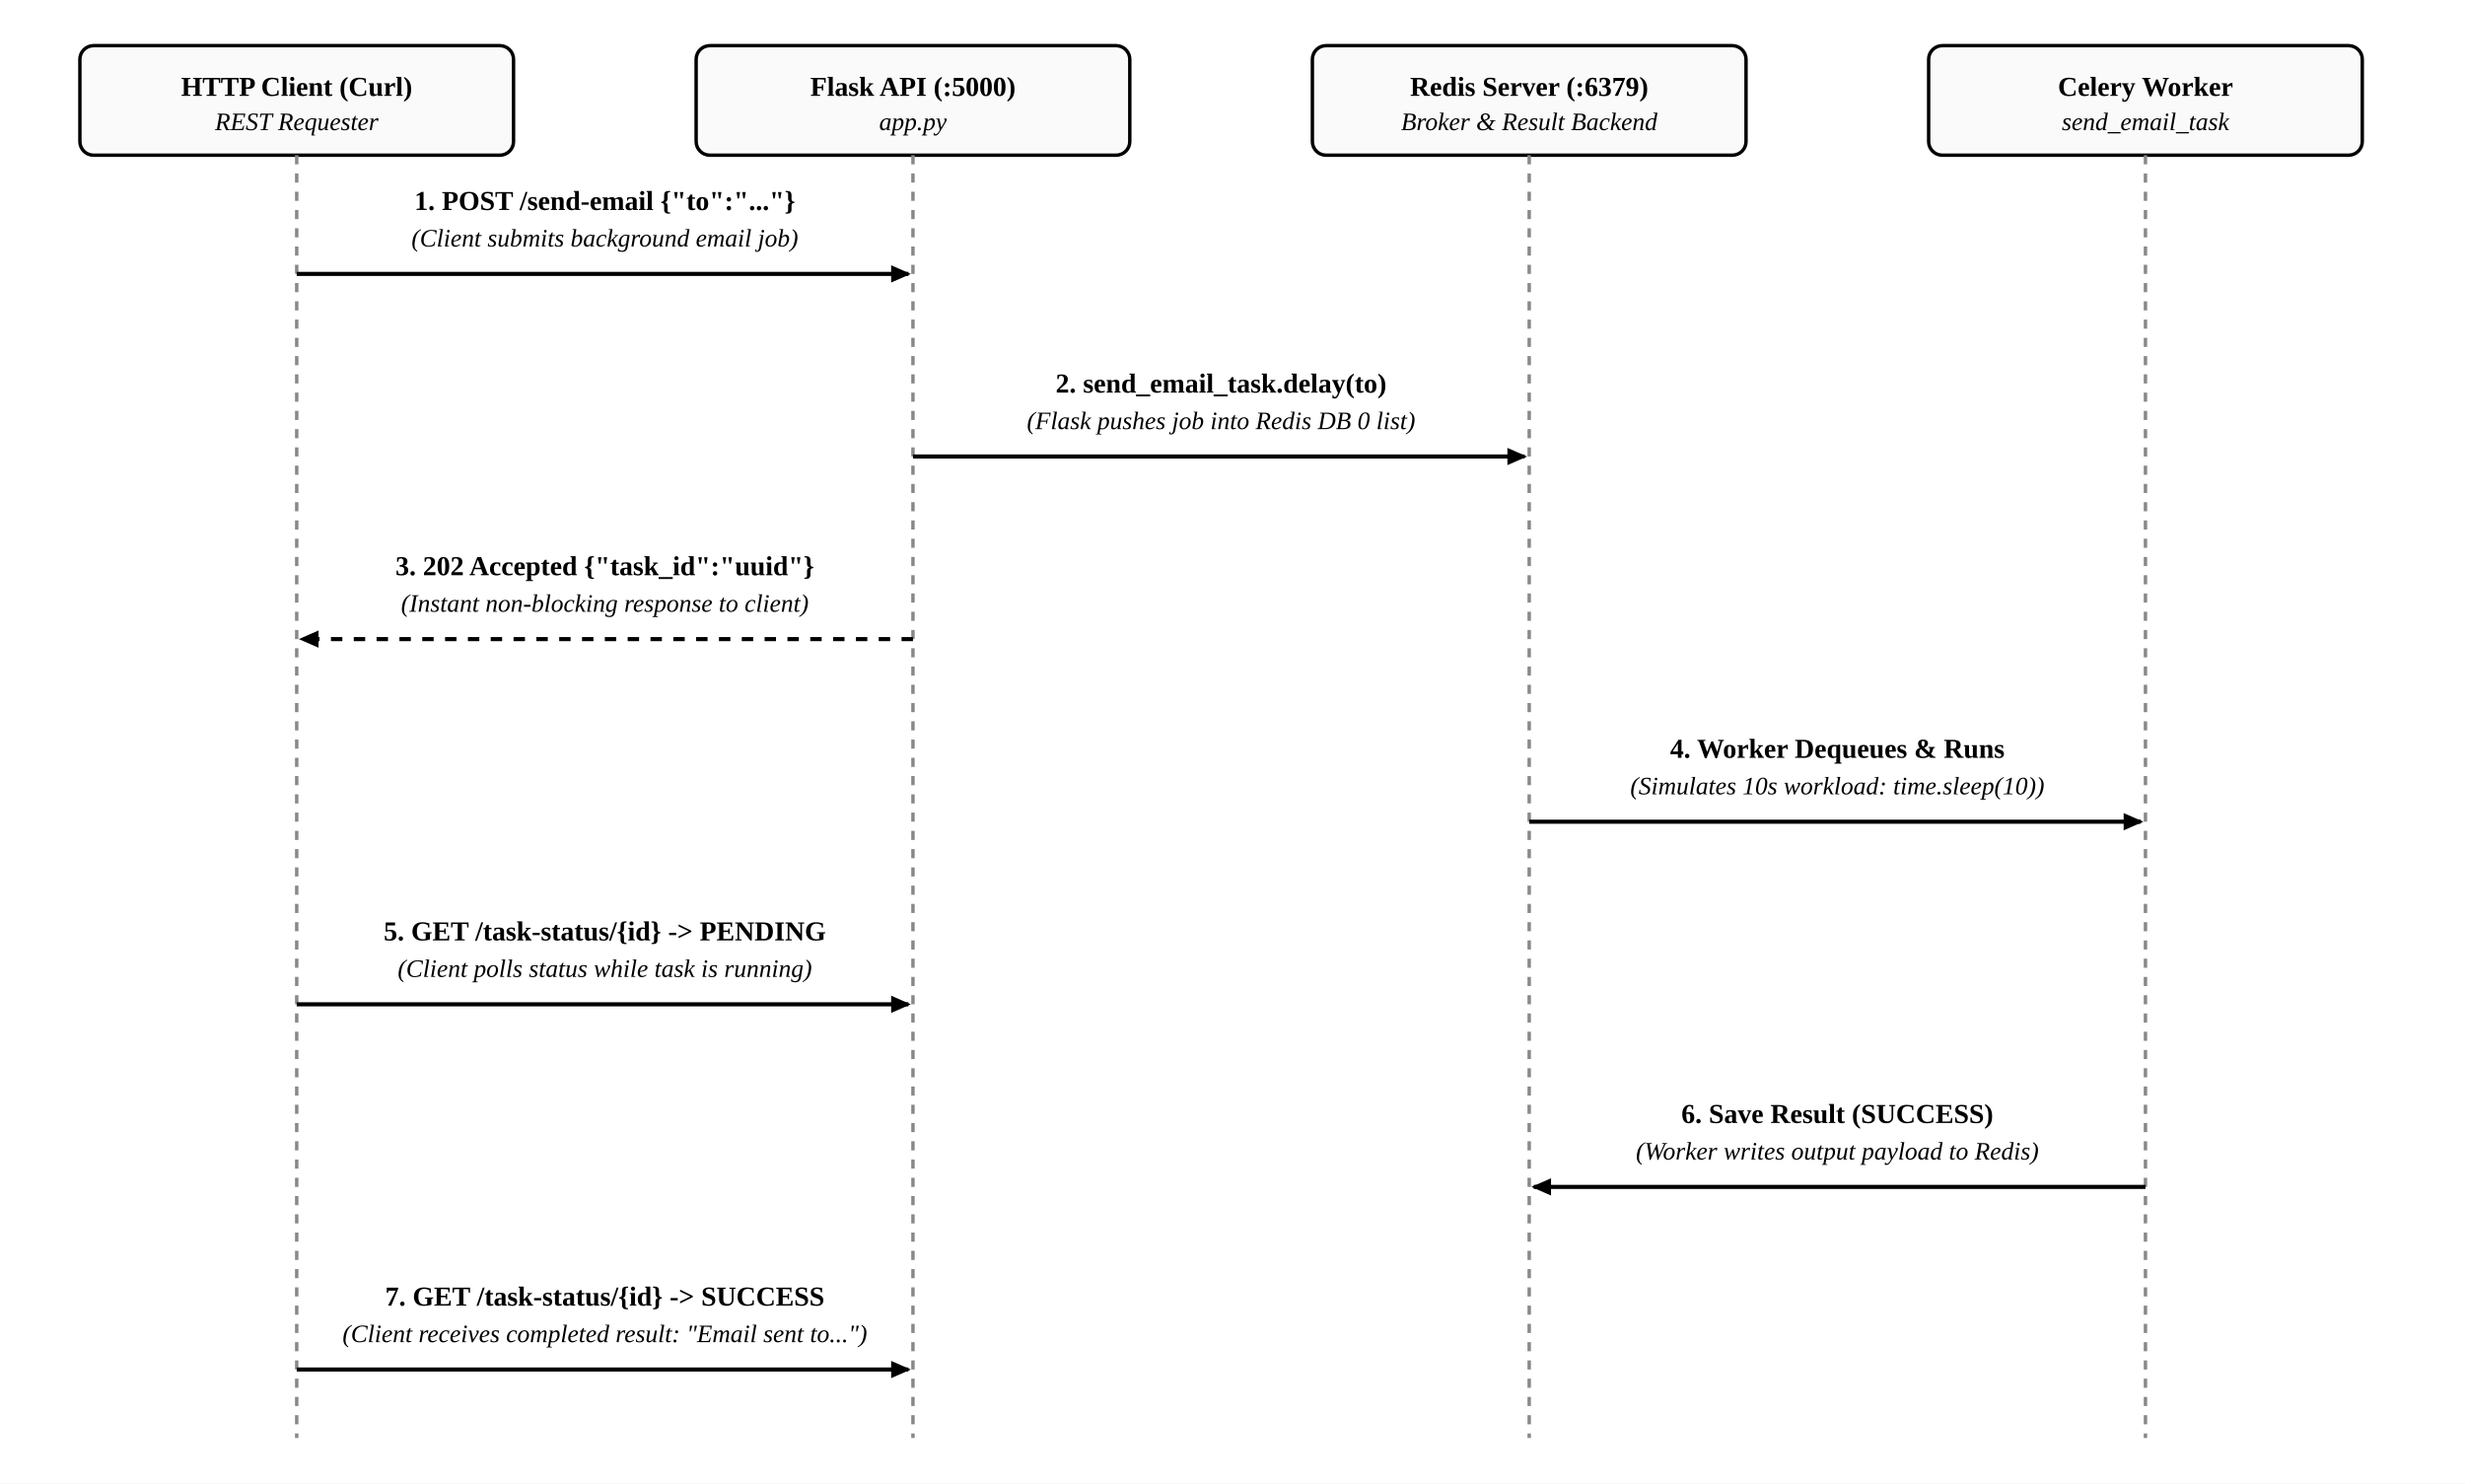
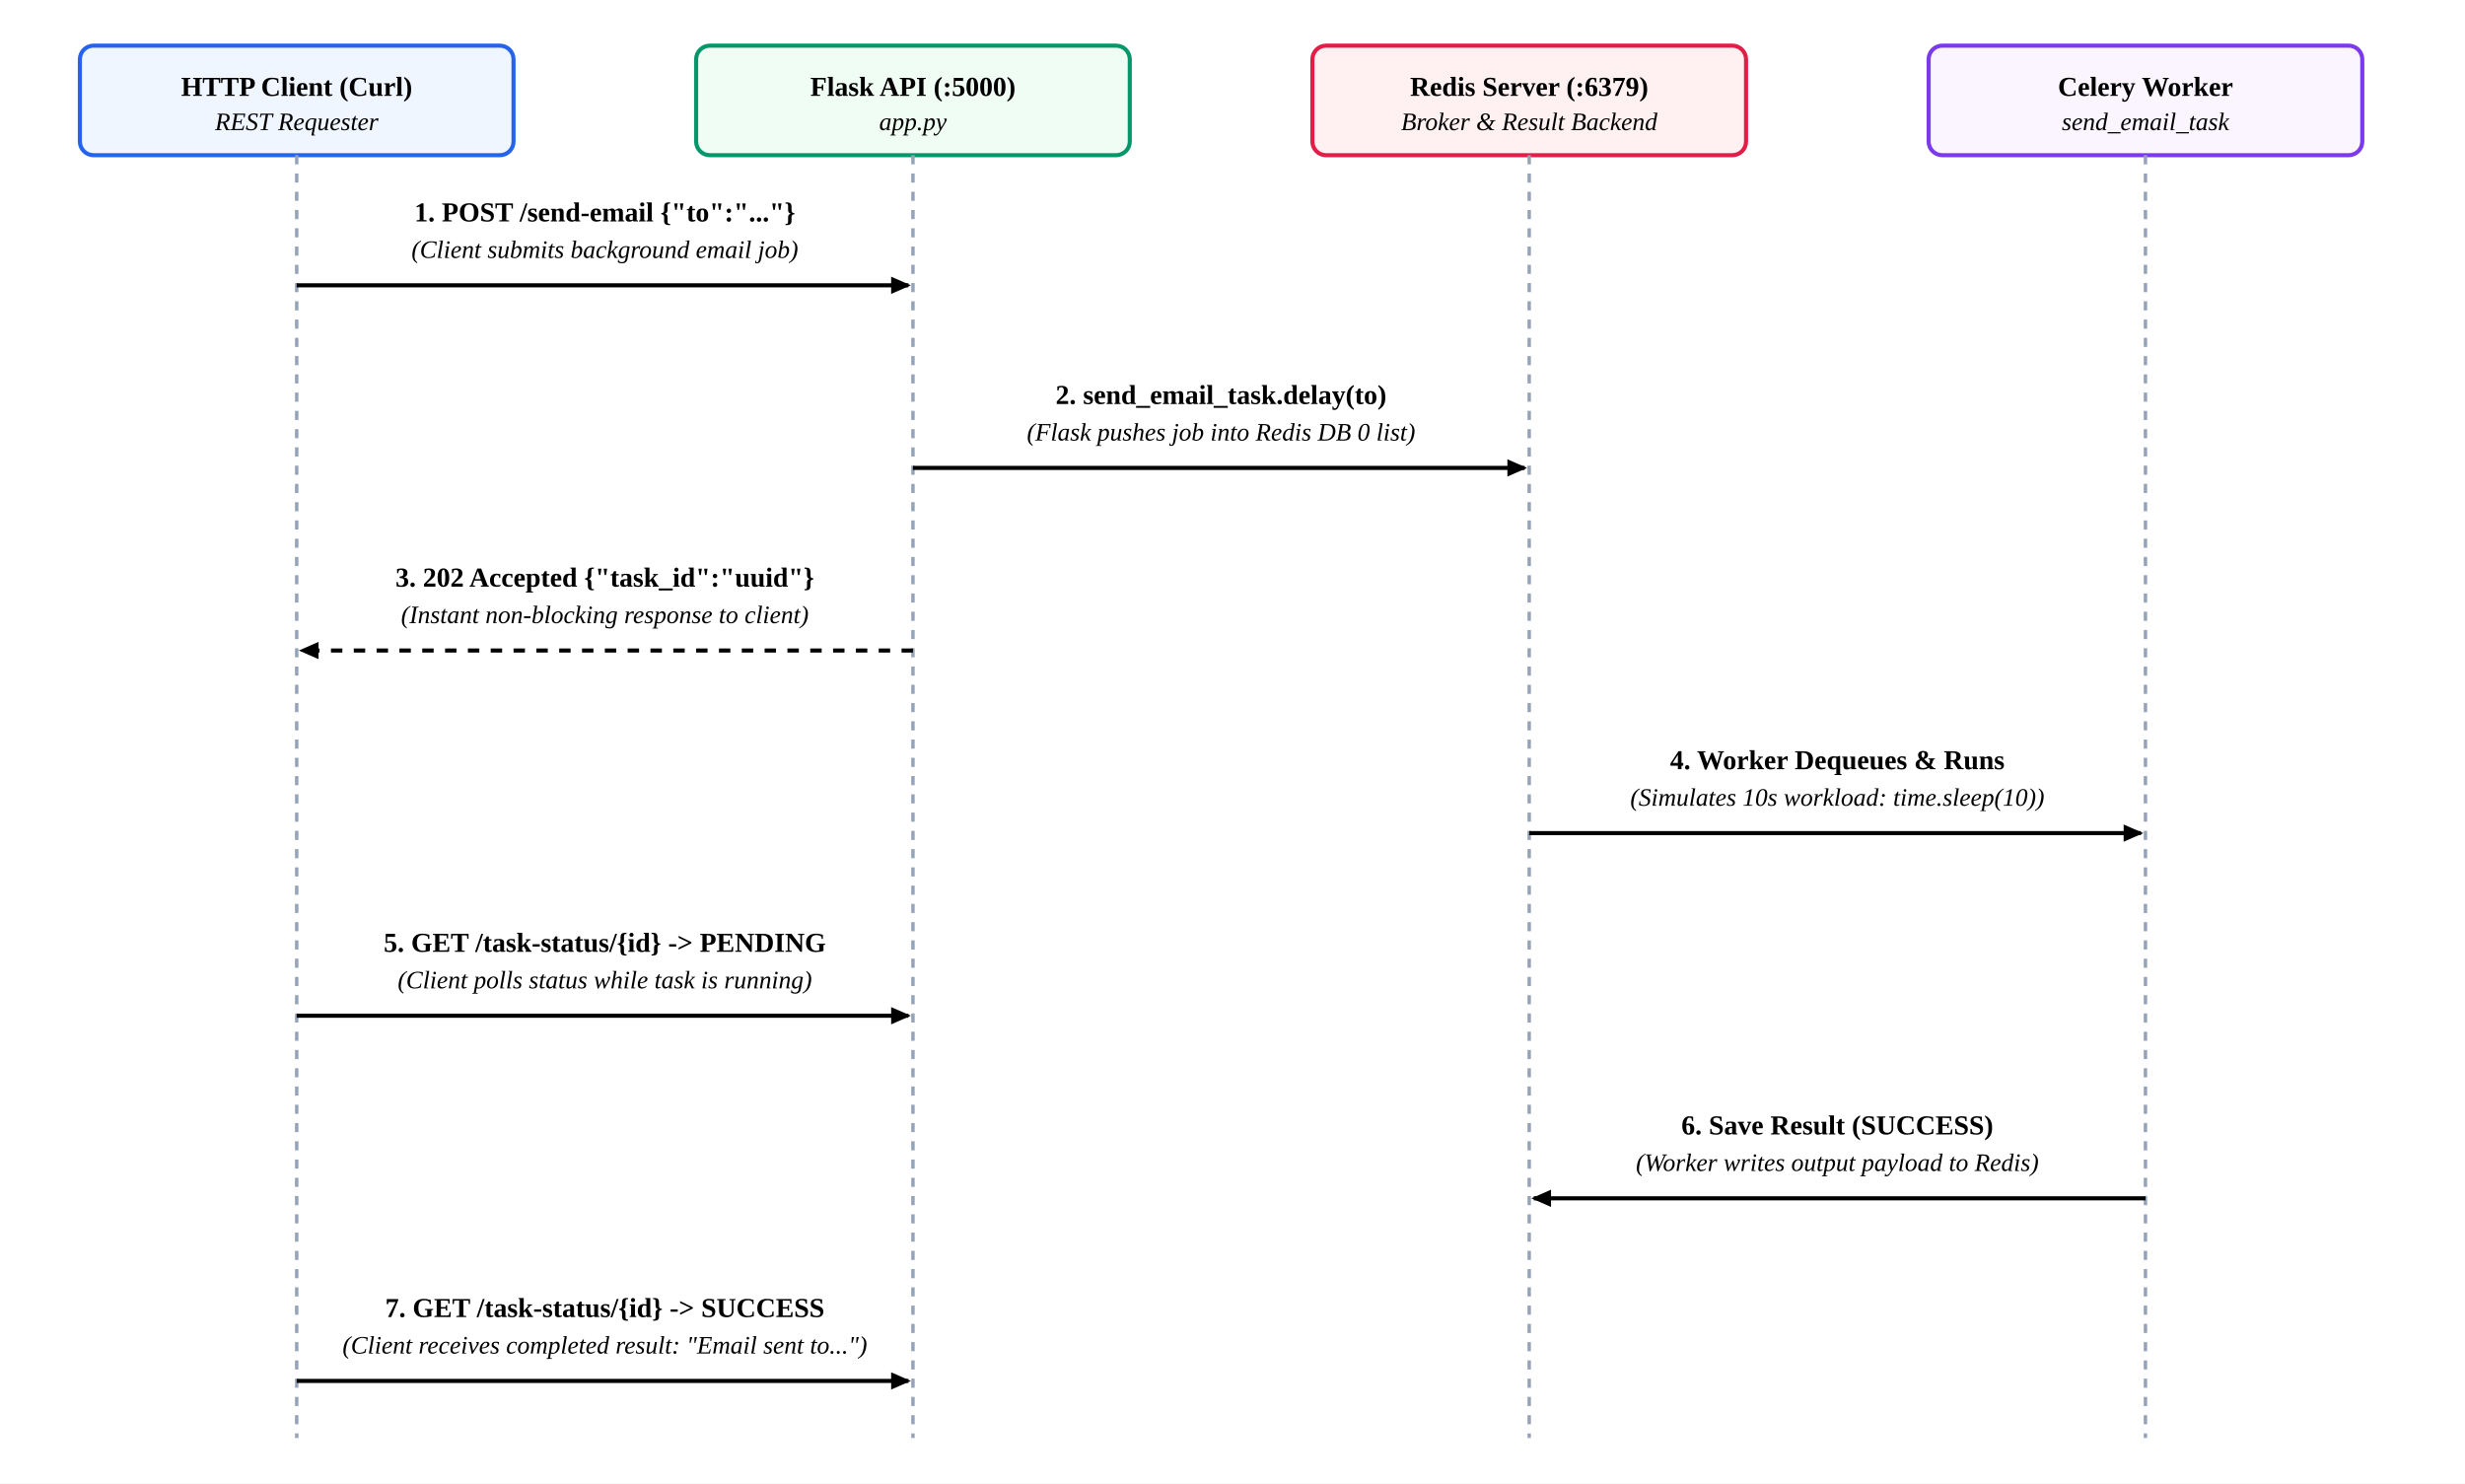
<svg xmlns="http://www.w3.org/2000/svg" viewBox="0 0 1080 650" width="1080" height="650">
  <defs>
    <style>
      text {
        font-family: "Times New Roman", Times, "Liberation Serif", serif;
        fill: #000000;
      }
      .title-text {
        font-size: 15px;
        font-weight: bold;
        fill: #000000;
      }
      .subtitle-text {
        font-size: 11px;
        font-style: italic;
        fill: #000000;
      }
      .section-heading {
        font-size: 12px;
        font-weight: bold;
        fill: #000000;
      }
      .code-font {
        font-family: "Times New Roman", Times, "Liberation Serif", serif;
        font-size: 11px;
        fill: #000000;
      }
      .body-text {
        font-size: 11px;
        fill: #000000;
      }
      .arrow-label {
        font-size: 11px;
        font-weight: bold;
        fill: #000000;
      }
      .arrow-sub {
        font-size: 10px;
        font-style: italic;
        fill: #000000;
      }
      .flow-step-title {
        font-size: 12px;
        font-weight: bold;
        fill: #000000;
      }
      .flow-step-sub {
        font-size: 11px;
        font-style: italic;
        fill: #000000;
      }
    </style>
    <marker id="arr-black" viewBox="0 0 10 10" refX="7" refY="5" markerWidth="6" markerHeight="6" orient="auto-start-reverse">
      <path d="M 0 1.5 L 8 5 L 0 8.5 z" fill="#000000" />
    </marker>
  </defs>
  <rect width="100%" height="100%" fill="#ffffff" />
-   <rect x="35" y="20" width="190" height="48" rx="6" fill="#fafafa" stroke="#000000" stroke-width="1.5" />
+   <rect x="35" y="20" width="190" height="48" rx="6" fill="#eff6ff" stroke="#2563eb" stroke-width="1.8" />
  <text x="130" y="42" text-anchor="middle" class="section-heading">HTTP Client (Curl)</text>
  <text x="130" y="57" text-anchor="middle" class="subtitle-text">REST Requester</text>
-   <line x1="130" y1="68" x2="130" y2="630" stroke="#888888" stroke-width="1.5" stroke-dasharray="4,4" />
-   <rect x="305" y="20" width="190" height="48" rx="6" fill="#fafafa" stroke="#000000" stroke-width="1.5" />
+   <line x1="130" y1="68" x2="130" y2="630" stroke="#94a3b8" stroke-width="1.5" stroke-dasharray="4,4" />
+   <rect x="305" y="20" width="190" height="48" rx="6" fill="#f0fdf4" stroke="#059669" stroke-width="1.8" />
  <text x="400" y="42" text-anchor="middle" class="section-heading">Flask API (:5000)</text>
  <text x="400" y="57" text-anchor="middle" class="subtitle-text">app.py</text>
-   <line x1="400" y1="68" x2="400" y2="630" stroke="#888888" stroke-width="1.5" stroke-dasharray="4,4" />
-   <rect x="575" y="20" width="190" height="48" rx="6" fill="#fafafa" stroke="#000000" stroke-width="1.5" />
+   <line x1="400" y1="68" x2="400" y2="630" stroke="#94a3b8" stroke-width="1.5" stroke-dasharray="4,4" />
+   <rect x="575" y="20" width="190" height="48" rx="6" fill="#fff1f2" stroke="#e11d48" stroke-width="1.8" />
  <text x="670" y="42" text-anchor="middle" class="section-heading">Redis Server (:6379)</text>
  <text x="670" y="57" text-anchor="middle" class="subtitle-text">Broker &amp; Result Backend</text>
-   <line x1="670" y1="68" x2="670" y2="630" stroke="#888888" stroke-width="1.5" stroke-dasharray="4,4" />
-   <rect x="845" y="20" width="190" height="48" rx="6" fill="#fafafa" stroke="#000000" stroke-width="1.5" />
+   <line x1="670" y1="68" x2="670" y2="630" stroke="#94a3b8" stroke-width="1.5" stroke-dasharray="4,4" />
+   <rect x="845" y="20" width="190" height="48" rx="6" fill="#faf5ff" stroke="#7c3aed" stroke-width="1.8" />
  <text x="940" y="42" text-anchor="middle" class="section-heading">Celery Worker</text>
  <text x="940" y="57" text-anchor="middle" class="subtitle-text">send_email_task</text>
-   <line x1="940" y1="68" x2="940" y2="630" stroke="#888888" stroke-width="1.5" stroke-dasharray="4,4" />
-   <line x1="130" y1="120" x2="398" y2="120" stroke="#000000" stroke-width="1.8" marker-end="url(#arr-black)" />
-   <text x="265" y="92" text-anchor="middle" class="flow-step-title">1. POST /send-email {"to":"..."}</text>
-   <text x="265" y="108" text-anchor="middle" class="flow-step-sub">(Client submits background email job)</text>
-   <line x1="400" y1="200" x2="668" y2="200" stroke="#000000" stroke-width="1.8" marker-end="url(#arr-black)" />
-   <text x="535" y="172" text-anchor="middle" class="flow-step-title">2. send_email_task.delay(to)</text>
-   <text x="535" y="188" text-anchor="middle" class="flow-step-sub">(Flask pushes job into Redis DB 0 list)</text>
-   <line x1="400" y1="280" x2="132" y2="280" stroke="#000000" stroke-width="1.8" stroke-dasharray="5,5" marker-end="url(#arr-black)" />
-   <text x="265" y="252" text-anchor="middle" class="flow-step-title">3. 202 Accepted {"task_id":"uuid"}</text>
-   <text x="265" y="268" text-anchor="middle" class="flow-step-sub">(Instant non-blocking response to client)</text>
-   <line x1="670" y1="360" x2="938" y2="360" stroke="#000000" stroke-width="1.8" marker-end="url(#arr-black)" />
-   <text x="805" y="332" text-anchor="middle" class="flow-step-title">4. Worker Dequeues &amp; Runs</text>
-   <text x="805" y="348" text-anchor="middle" class="flow-step-sub">(Simulates 10s workload: time.sleep(10))</text>
-   <line x1="130" y1="440" x2="398" y2="440" stroke="#000000" stroke-width="1.8" marker-end="url(#arr-black)" />
-   <text x="265" y="412" text-anchor="middle" class="flow-step-title">5. GET /task-status/{id} -&gt; PENDING</text>
-   <text x="265" y="428" text-anchor="middle" class="flow-step-sub">(Client polls status while task is running)</text>
-   <line x1="940" y1="520" x2="672" y2="520" stroke="#000000" stroke-width="1.8" marker-end="url(#arr-black)" />
-   <text x="805" y="492" text-anchor="middle" class="flow-step-title">6. Save Result (SUCCESS)</text>
-   <text x="805" y="508" text-anchor="middle" class="flow-step-sub">(Worker writes output payload to Redis)</text>
-   <line x1="130" y1="600" x2="398" y2="600" stroke="#000000" stroke-width="1.8" marker-end="url(#arr-black)" />
-   <text x="265" y="572" text-anchor="middle" class="flow-step-title">7. GET /task-status/{id} -&gt; SUCCESS</text>
-   <text x="265" y="588" text-anchor="middle" class="flow-step-sub">(Client receives completed result: "Email sent to...")</text>
+   <line x1="940" y1="68" x2="940" y2="630" stroke="#94a3b8" stroke-width="1.5" stroke-dasharray="4,4" />
+   <line x1="130" y1="125" x2="398" y2="125" stroke="#000000" stroke-width="1.8" marker-end="url(#arr-black)" />
+   <text x="265" y="97" text-anchor="middle" class="flow-step-title">1. POST /send-email {"to":"..."}</text>
+   <text x="265" y="113" text-anchor="middle" class="flow-step-sub">(Client submits background email job)</text>
+   <line x1="400" y1="205" x2="668" y2="205" stroke="#000000" stroke-width="1.8" marker-end="url(#arr-black)" />
+   <text x="535" y="177" text-anchor="middle" class="flow-step-title">2. send_email_task.delay(to)</text>
+   <text x="535" y="193" text-anchor="middle" class="flow-step-sub">(Flask pushes job into Redis DB 0 list)</text>
+   <line x1="400" y1="285" x2="132" y2="285" stroke="#000000" stroke-width="1.8" stroke-dasharray="5,5" marker-end="url(#arr-black)" />
+   <text x="265" y="257" text-anchor="middle" class="flow-step-title">3. 202 Accepted {"task_id":"uuid"}</text>
+   <text x="265" y="273" text-anchor="middle" class="flow-step-sub">(Instant non-blocking response to client)</text>
+   <line x1="670" y1="365" x2="938" y2="365" stroke="#000000" stroke-width="1.8" marker-end="url(#arr-black)" />
+   <text x="805" y="337" text-anchor="middle" class="flow-step-title">4. Worker Dequeues &amp; Runs</text>
+   <text x="805" y="353" text-anchor="middle" class="flow-step-sub">(Simulates 10s workload: time.sleep(10))</text>
+   <line x1="130" y1="445" x2="398" y2="445" stroke="#000000" stroke-width="1.8" marker-end="url(#arr-black)" />
+   <text x="265" y="417" text-anchor="middle" class="flow-step-title">5. GET /task-status/{id} -&gt; PENDING</text>
+   <text x="265" y="433" text-anchor="middle" class="flow-step-sub">(Client polls status while task is running)</text>
+   <line x1="940" y1="525" x2="672" y2="525" stroke="#000000" stroke-width="1.8" marker-end="url(#arr-black)" />
+   <text x="805" y="497" text-anchor="middle" class="flow-step-title">6. Save Result (SUCCESS)</text>
+   <text x="805" y="513" text-anchor="middle" class="flow-step-sub">(Worker writes output payload to Redis)</text>
+   <line x1="130" y1="605" x2="398" y2="605" stroke="#000000" stroke-width="1.8" marker-end="url(#arr-black)" />
+   <text x="265" y="577" text-anchor="middle" class="flow-step-title">7. GET /task-status/{id} -&gt; SUCCESS</text>
+   <text x="265" y="593" text-anchor="middle" class="flow-step-sub">(Client receives completed result: "Email sent to...")</text>
</svg>
